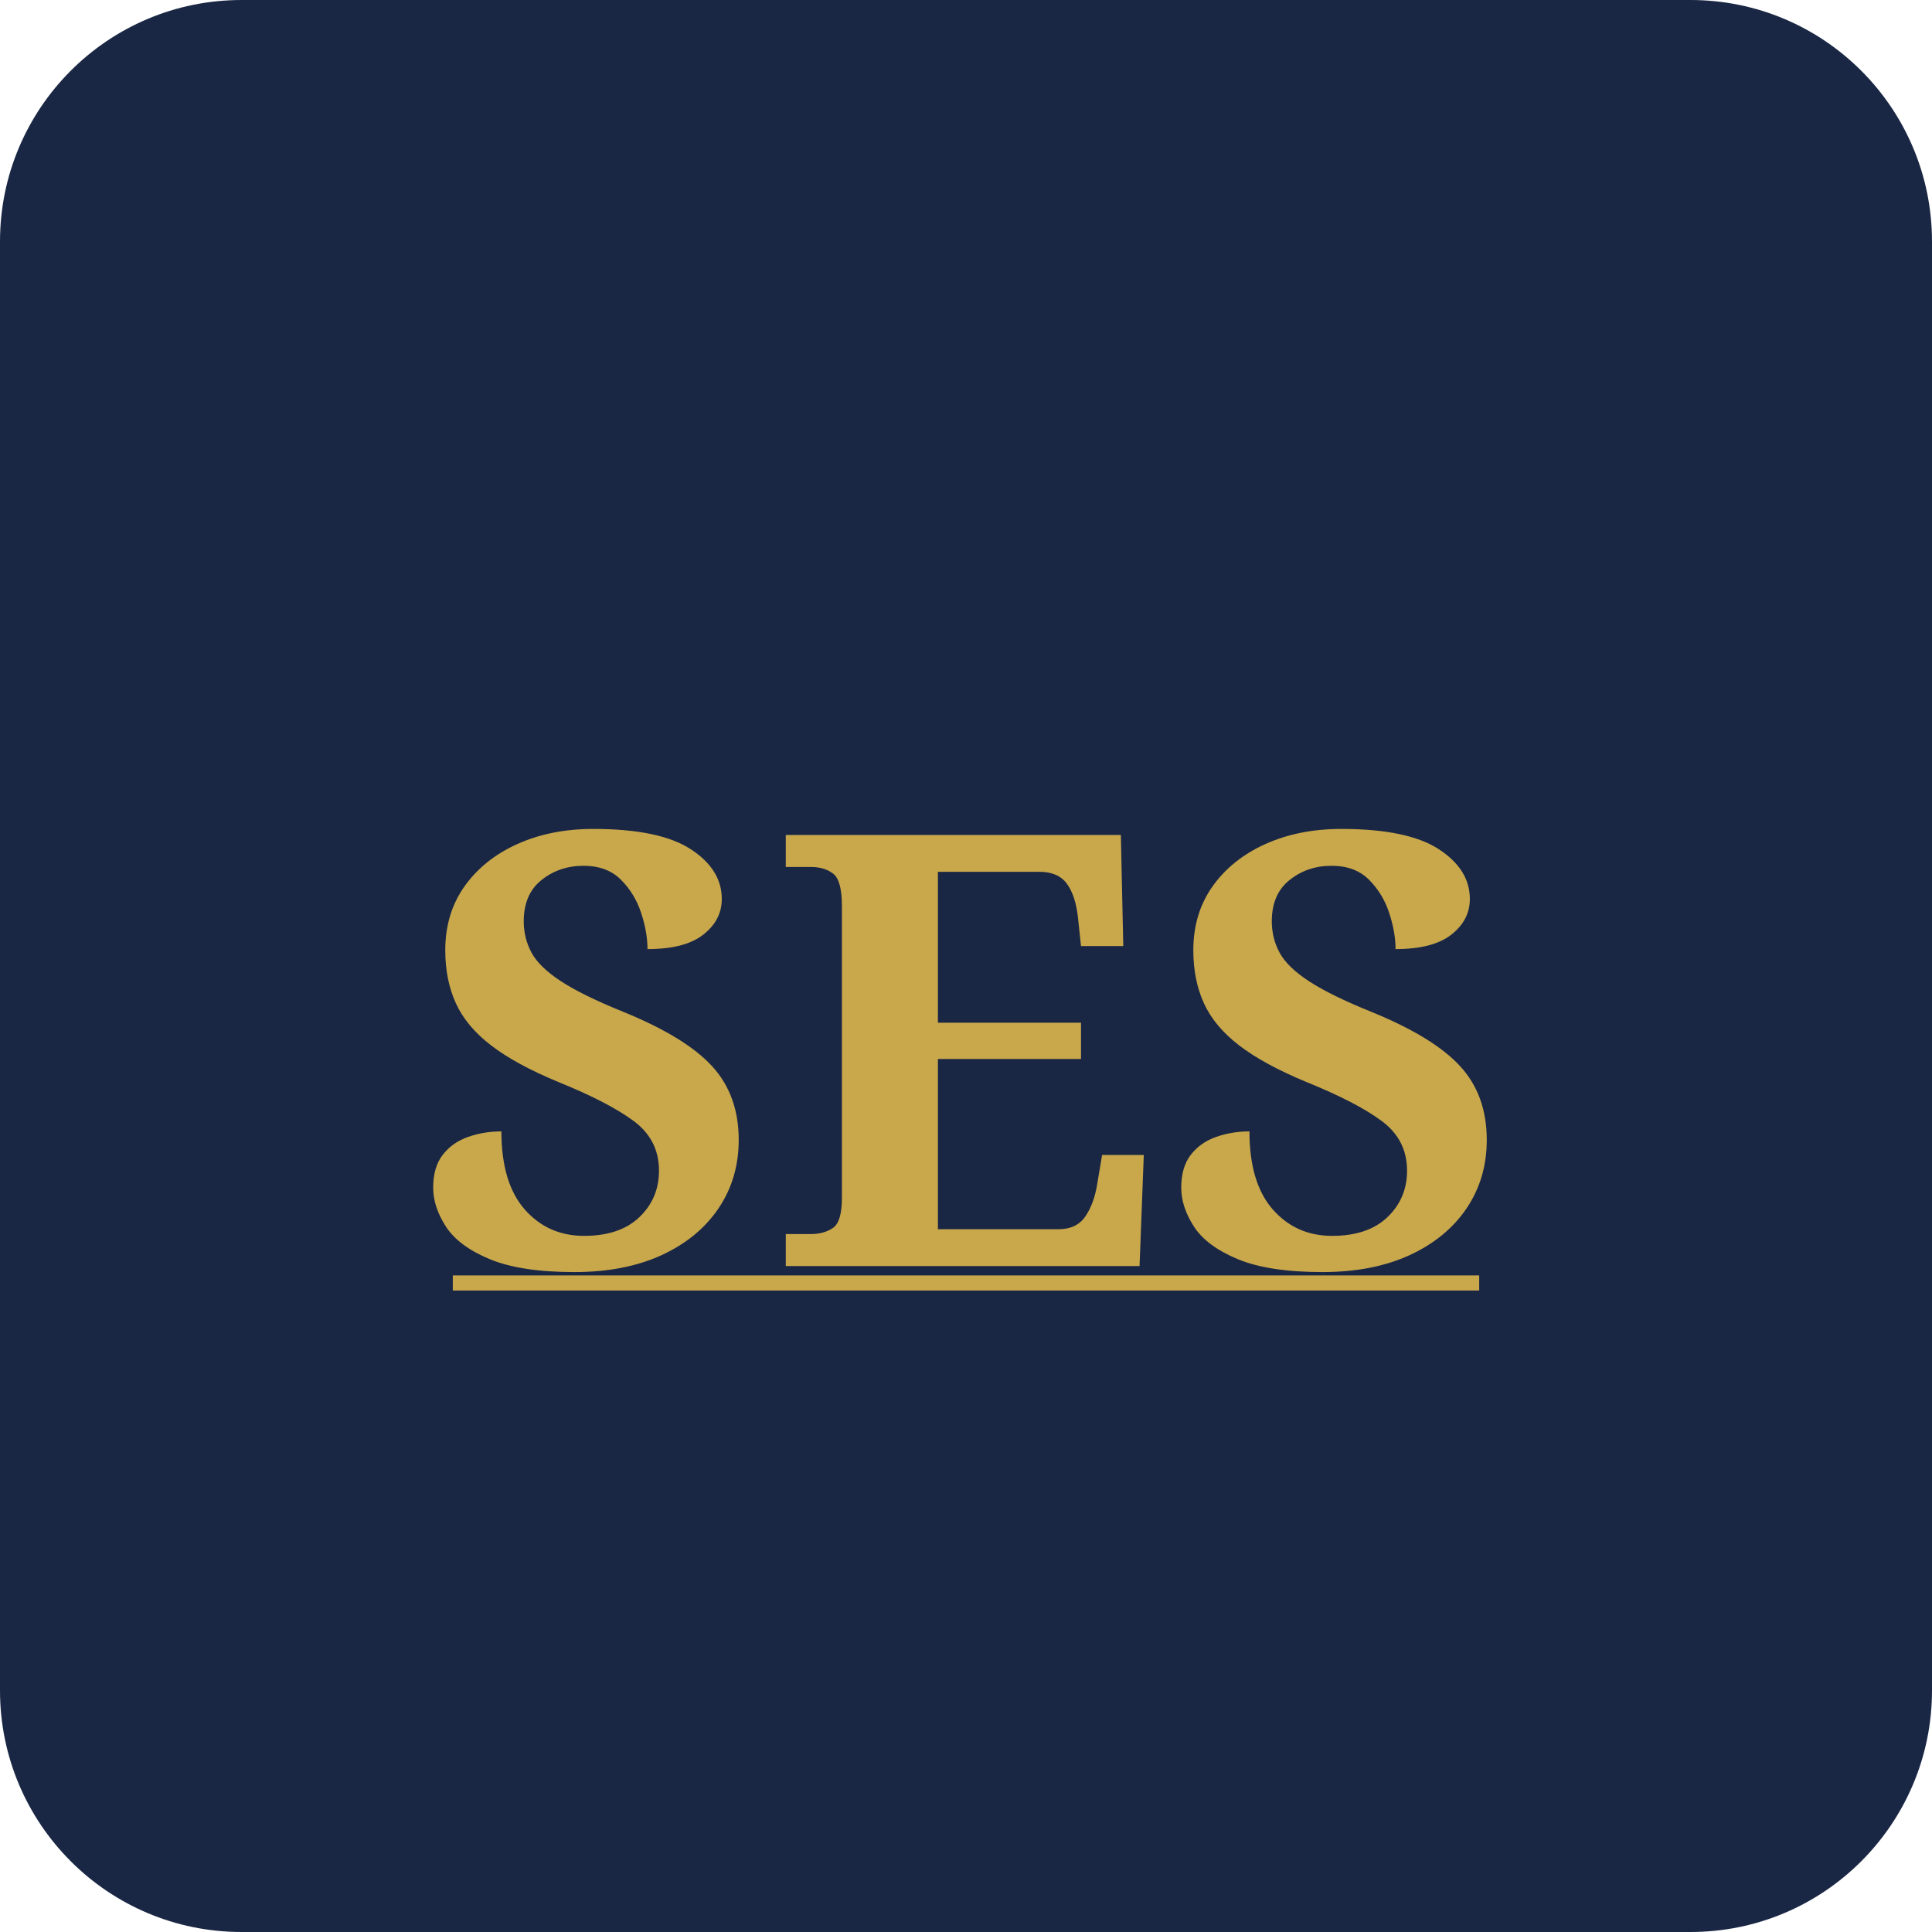
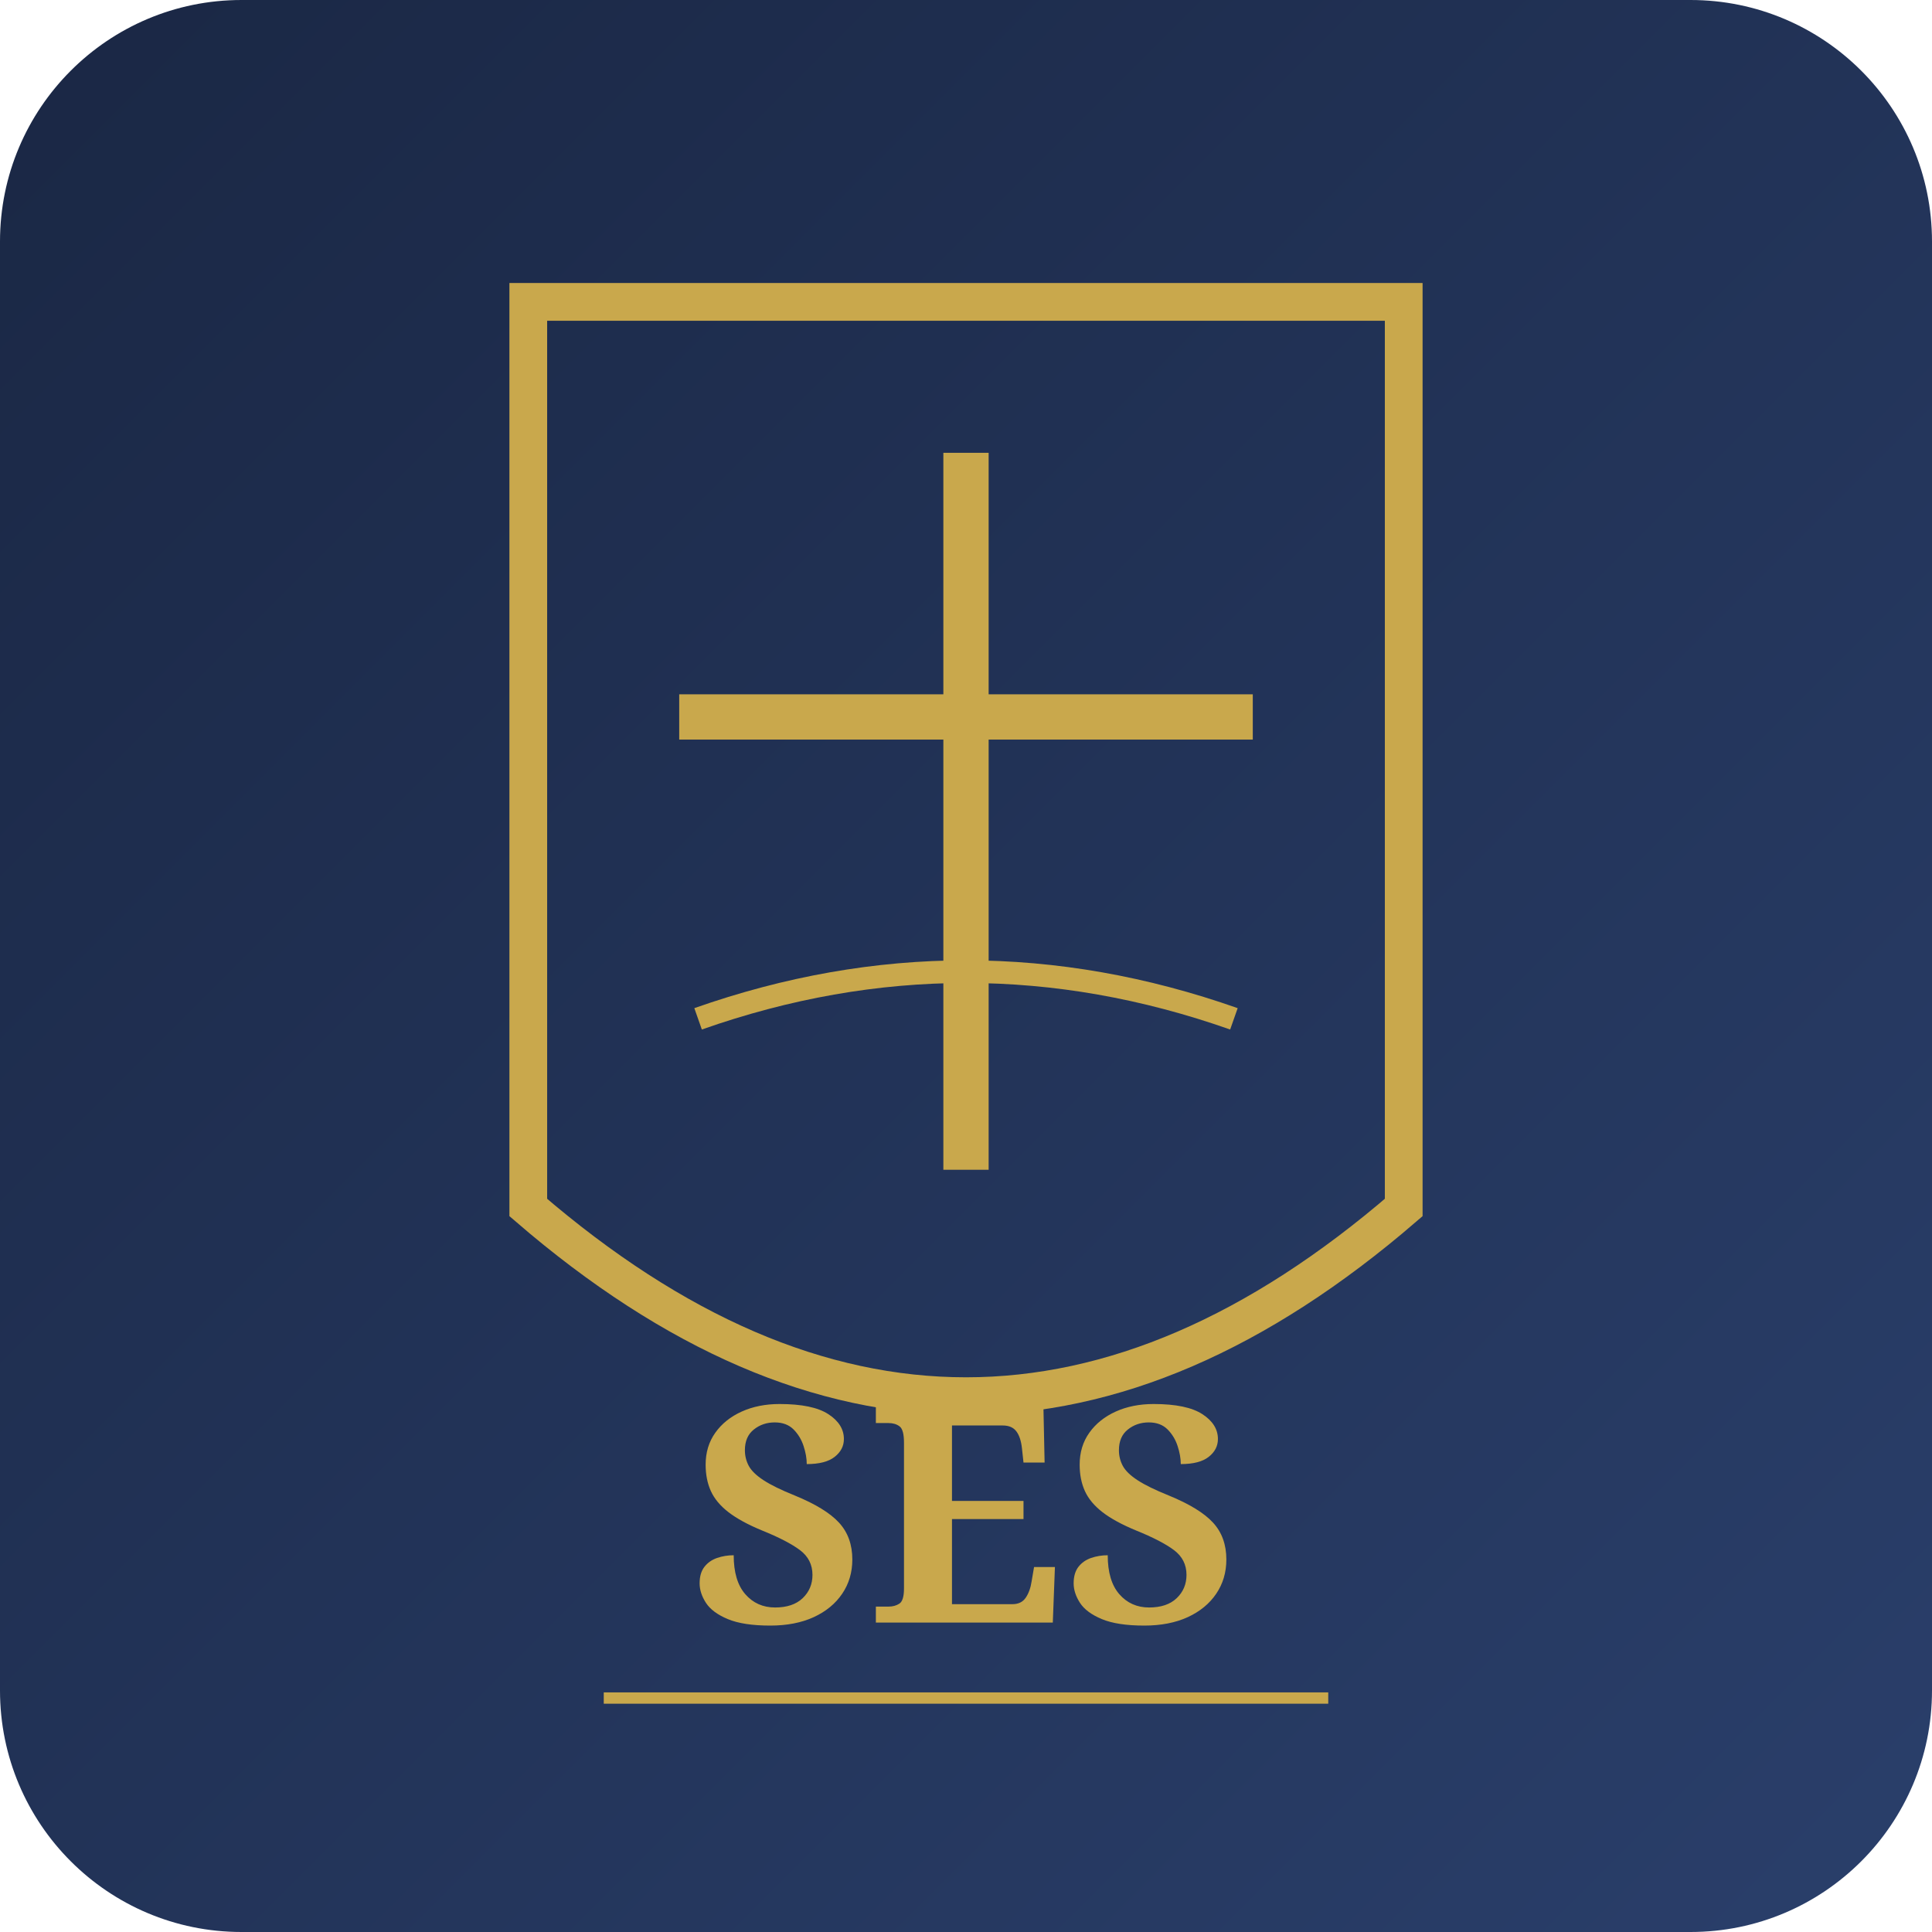
<svg xmlns="http://www.w3.org/2000/svg" viewBox="0 0 512 512">
-   <rect width="512" height="512" rx="64" fill="#1a2744" />
-   <text x="256" y="280" font-family="Georgia, serif" font-size="160" font-weight="bold" fill="#c9a84c" text-anchor="middle" dominant-baseline="middle">SES</text>
-   <line x1="120" y1="340" x2="392" y2="340" stroke="#c9a84c" stroke-width="4" />
+   <defs>
+     <linearGradient id="navyGrad" x1="0%" y1="0%" x2="100%" y2="100%">
+       <stop offset="0%" style="stop-color:#1a2744" />
+       <stop offset="100%" style="stop-color:#2a3f6b" />
+     </linearGradient>
+   </defs>
+   <rect width="512" height="512" rx="64" fill="url(#navyGrad)" />
+   <path d="M140,80 L372,80 L372,320 Q256,420 140,320 Z" fill="none" stroke="#c9a84c" stroke-width="10" />
+   <line x1="256" y1="120" x2="256" y2="310" stroke="#c9a84c" stroke-width="12" />
+   <line x1="180" y1="190" x2="332" y2="190" stroke="#c9a84c" stroke-width="12" />
+   <path d="M185,270 Q256,245 327,270" fill="none" stroke="#c9a84c" stroke-width="6" />
+   <line x1="256" y1="245" x2="256" y2="280" stroke="#c9a84c" stroke-width="5" />
+   <text x="256" y="430" font-family="Georgia, serif" font-size="80" font-weight="bold" fill="#c9a84c" text-anchor="middle">SES</text>
+   <line x1="160" y1="450" x2="352" y2="450" stroke="#c9a84c" stroke-width="3" />
</svg>
